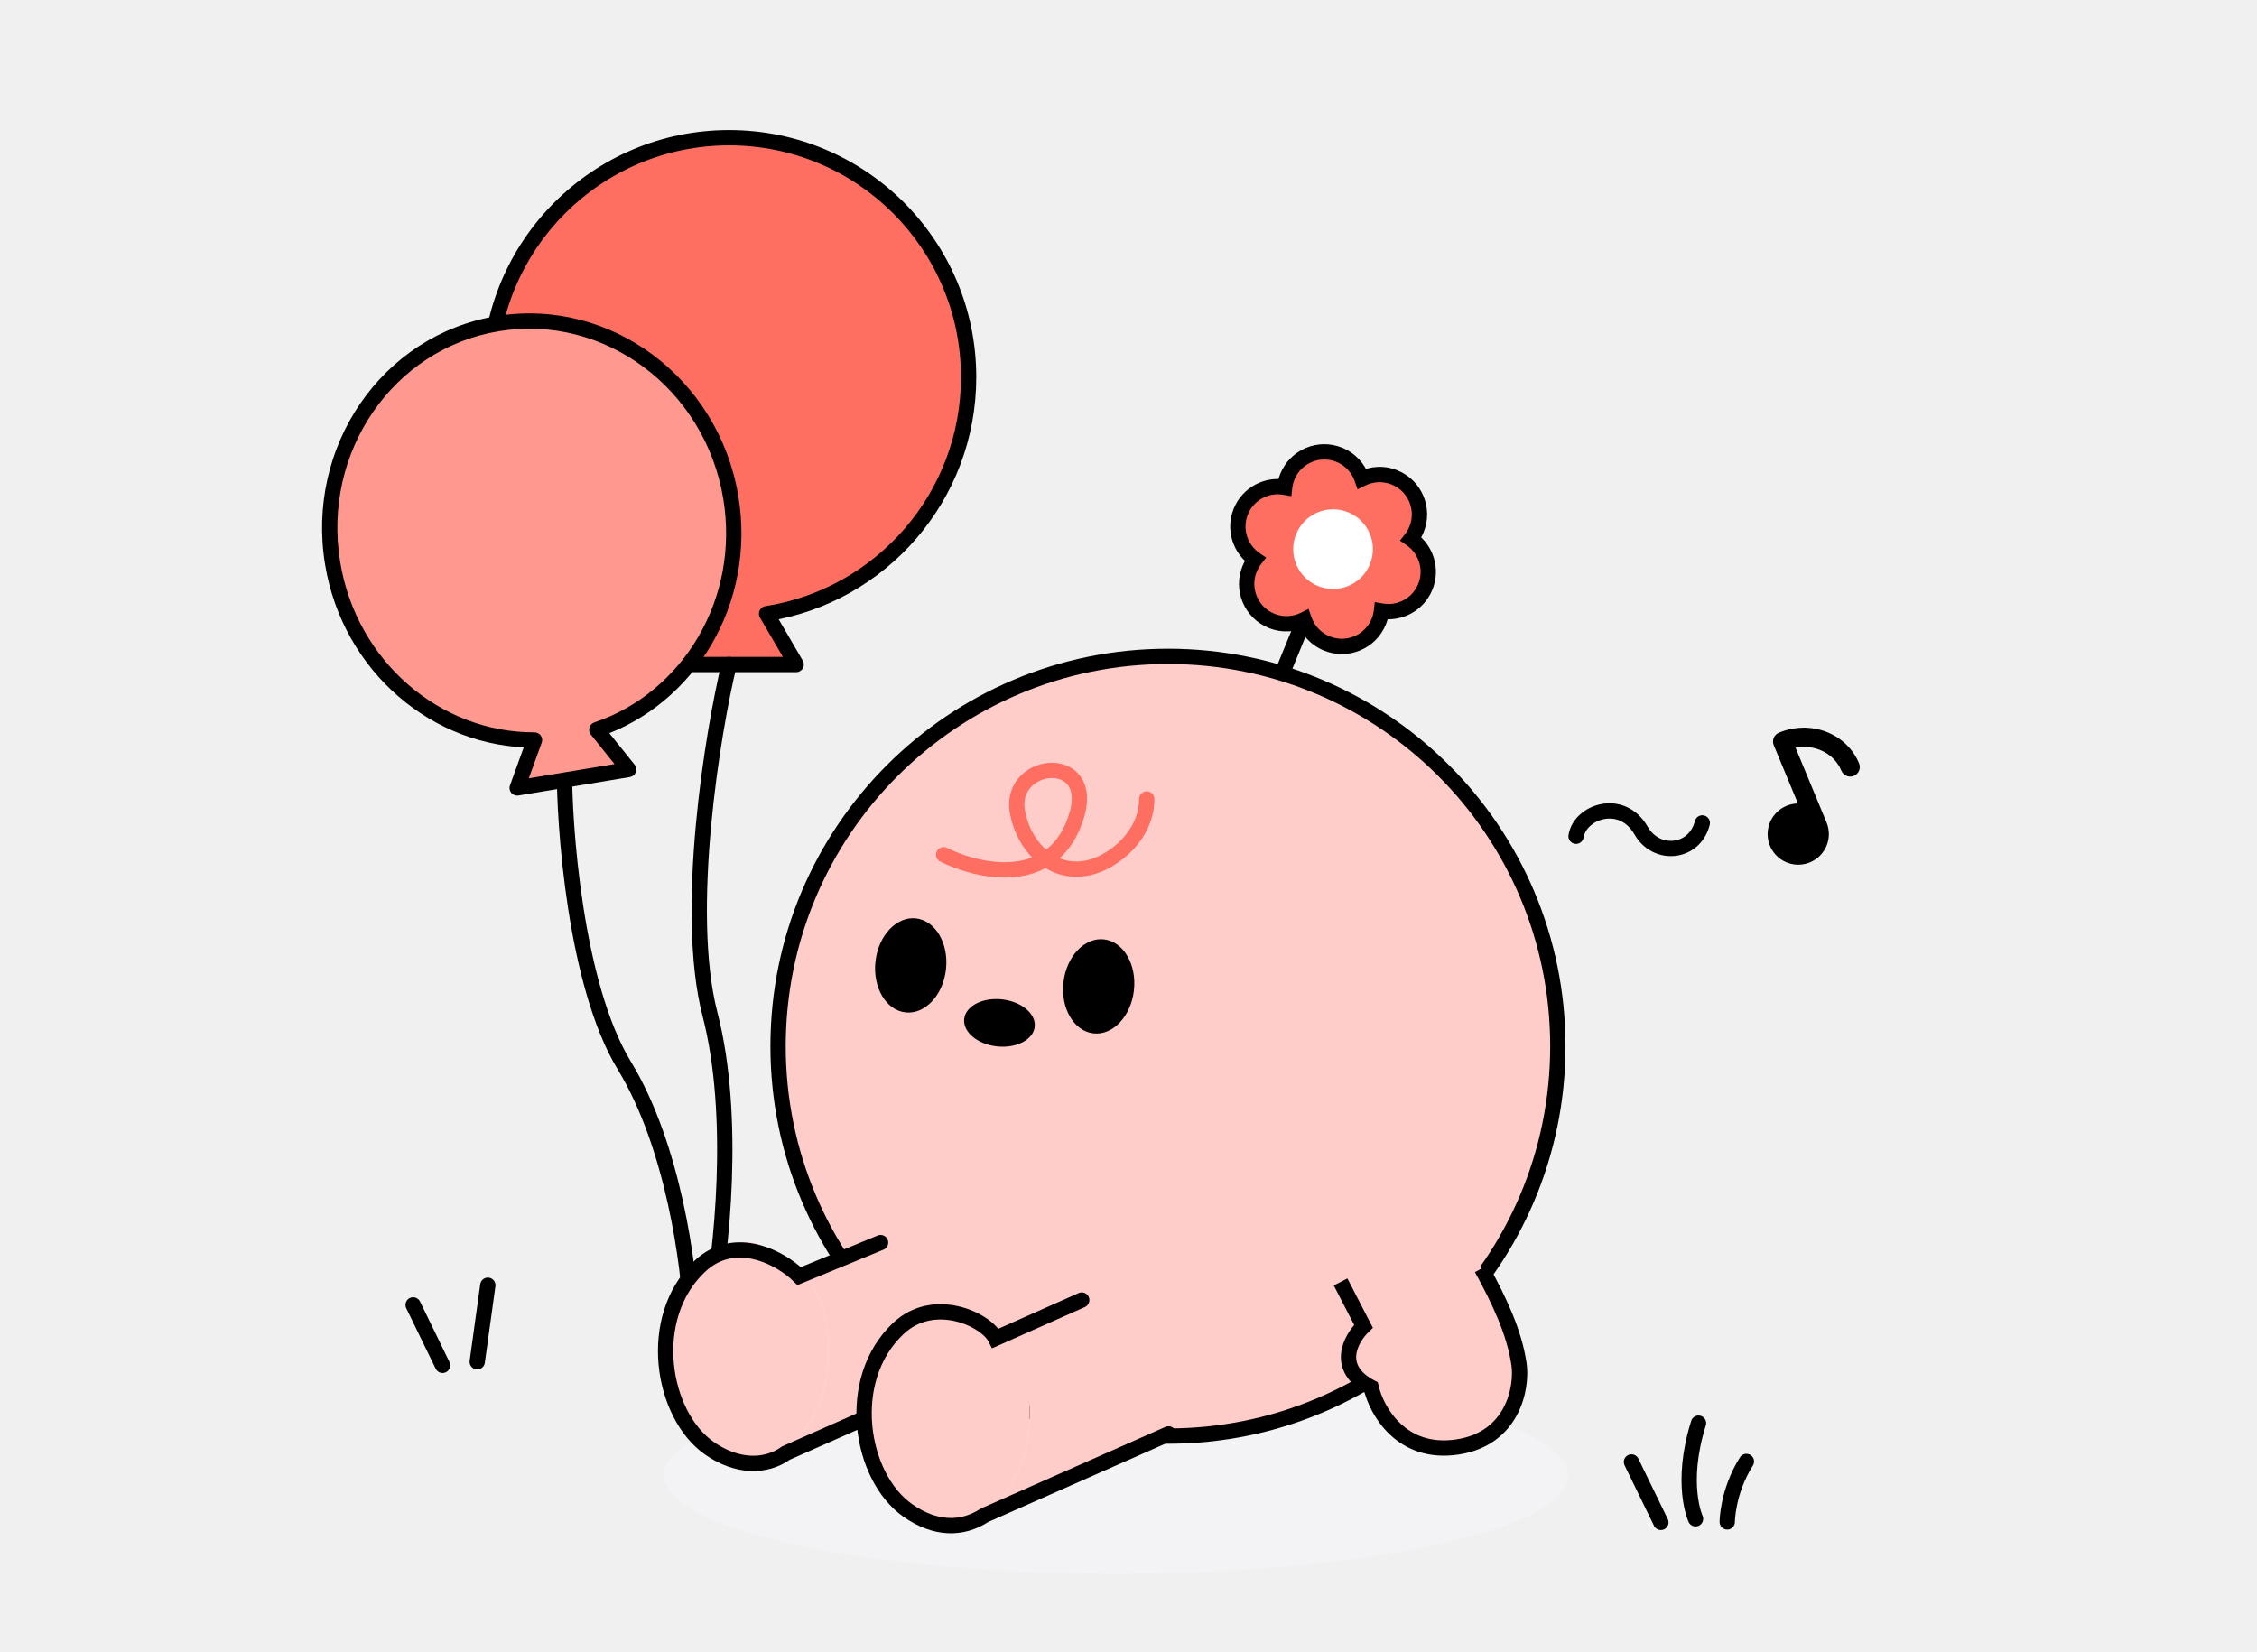
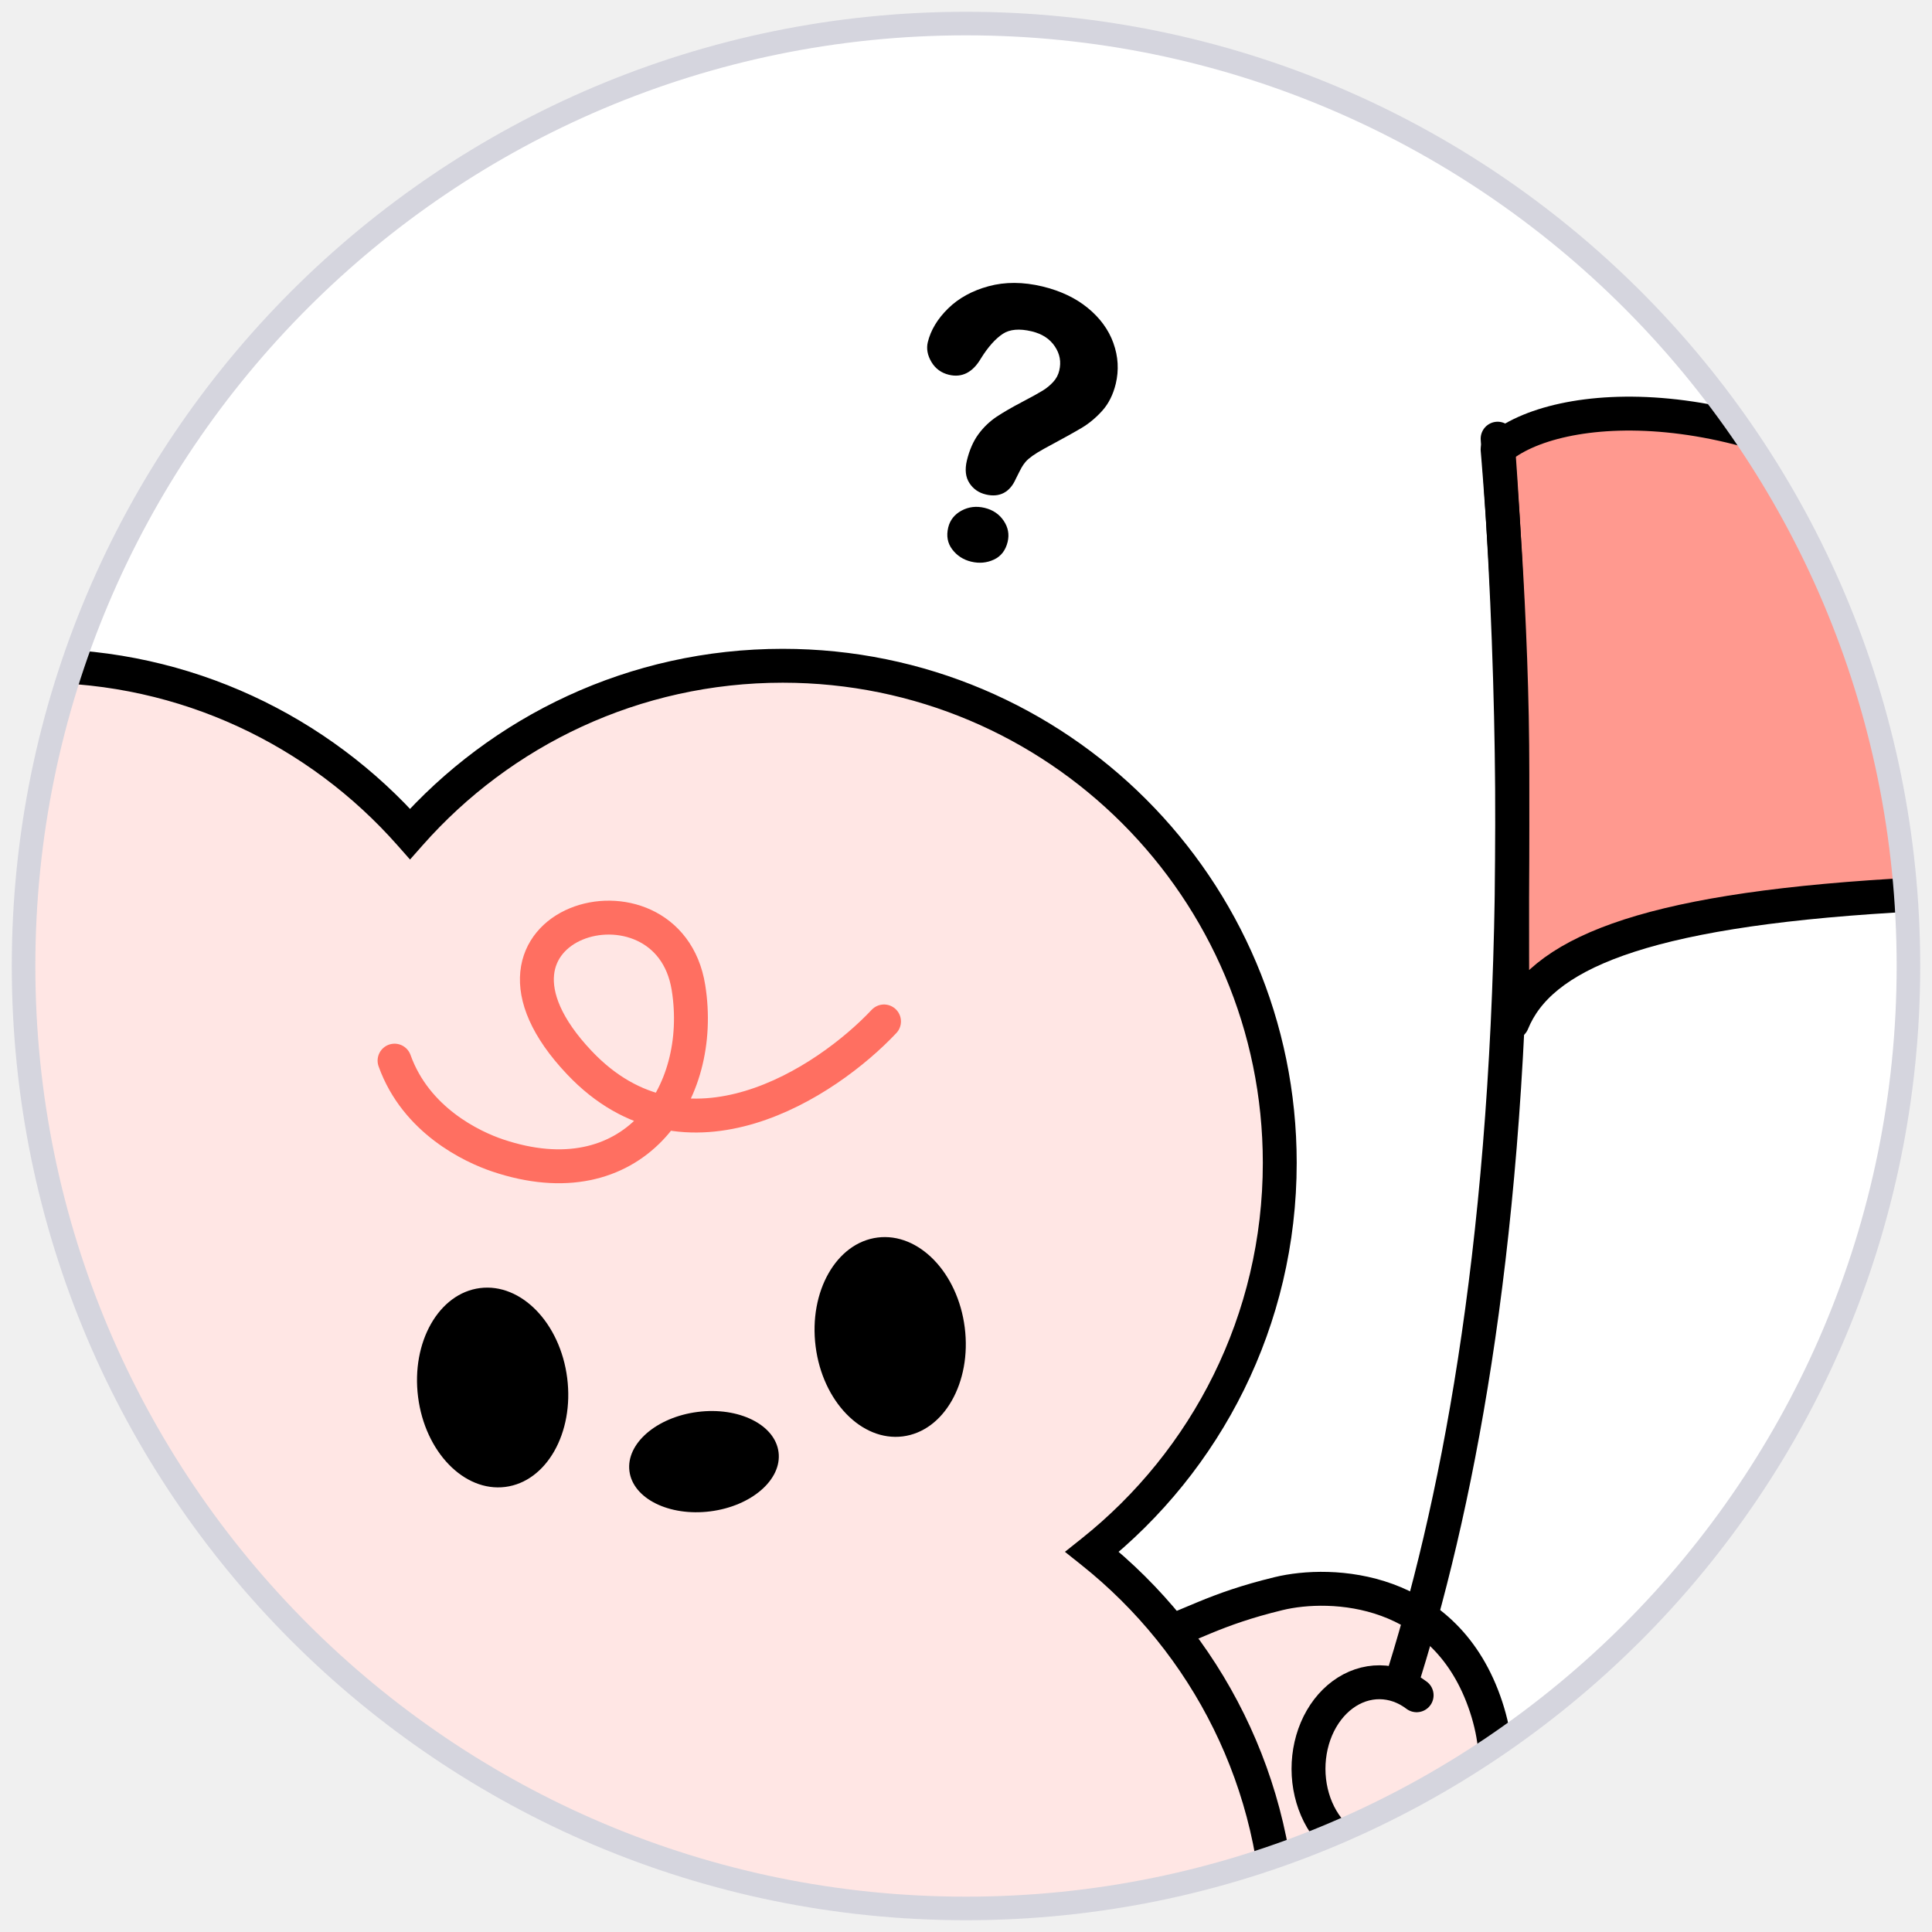
- <svg xmlns="http://www.w3.org/2000/svg" width="205" height="150" viewBox="0 0 205 150" fill="none">
-   <ellipse cx="101.387" cy="134.016" rx="41.083" ry="8.931" fill="#F3F3F6" />
-   <path d="M40.197 124.021L37.525 118.53" stroke="black" stroke-width="1.39" stroke-linecap="round" />
-   <path d="M43.347 123.694L44.309 116.746" stroke="black" stroke-width="1.39" stroke-linecap="round" />
-   <path d="M150.855 138.288L148.183 132.798" stroke="black" stroke-width="1.39" stroke-linecap="round" />
-   <path d="M156.883 138.244C156.883 138.244 156.883 135.509 158.624 132.753" stroke="black" stroke-width="1.39" stroke-linecap="round" />
-   <path d="M154.005 137.962C154.005 137.962 152.534 134.814 154.274 129.273" stroke="black" stroke-width="1.39" stroke-linecap="round" />
-   <path fill-rule="evenodd" clip-rule="evenodd" d="M69.625 55.748C80.024 54.116 87.978 45.117 87.978 34.26C87.978 22.247 78.24 12.508 66.226 12.508C54.213 12.508 44.475 22.247 44.475 34.26C44.475 45.117 52.429 54.116 62.828 55.748L60.136 60.362H72.317L69.625 55.748Z" fill="#FF6F61" />
-   <path d="M69.625 55.748L69.517 55.061C69.291 55.097 69.096 55.242 68.998 55.45C68.899 55.657 68.909 55.9 69.025 56.098L69.625 55.748ZM62.828 55.748L63.428 56.098C63.544 55.9 63.554 55.657 63.455 55.45C63.357 55.242 63.162 55.097 62.935 55.061L62.828 55.748ZM60.136 60.362L59.536 60.012C59.41 60.227 59.409 60.493 59.533 60.708C59.657 60.924 59.887 61.057 60.136 61.057V60.362ZM72.317 60.362V61.057C72.566 61.057 72.796 60.924 72.919 60.708C73.043 60.493 73.043 60.227 72.917 60.012L72.317 60.362ZM87.283 34.26C87.283 44.77 79.583 53.482 69.517 55.061L69.733 56.434C80.465 54.751 88.673 45.465 88.673 34.26H87.283ZM66.226 13.203C77.856 13.203 87.283 22.631 87.283 34.26H88.673C88.673 21.863 78.623 11.813 66.226 11.813V13.203ZM45.169 34.26C45.169 22.631 54.597 13.203 66.226 13.203V11.813C53.829 11.813 43.78 21.863 43.78 34.26H45.169ZM62.935 55.061C52.869 53.482 45.169 44.77 45.169 34.26H43.78C43.78 45.465 51.988 54.751 62.72 56.434L62.935 55.061ZM60.736 60.712L63.428 56.098L62.227 55.398L59.536 60.012L60.736 60.712ZM72.317 59.667H60.136V61.057H72.317V59.667ZM69.025 56.098L71.717 60.712L72.917 60.012L70.225 55.398L69.025 56.098Z" fill="black" />
-   <path d="M66.226 60.362C64.776 66.308 62.05 82.723 64.486 92.12C66.922 101.516 65.501 114.016 64.486 119.092" stroke="black" stroke-width="1.39" stroke-linecap="round" stroke-linejoin="round" />
-   <path d="M51.268 69.492C51.2 74.892 52.246 89.475 56.709 96.799C61.171 104.123 62.601 115.06 62.758 119.613" stroke="black" stroke-width="1.39" stroke-linecap="round" stroke-linejoin="round" />
-   <path fill-rule="evenodd" clip-rule="evenodd" d="M54.201 66.282C62.611 63.439 67.934 54.571 66.38 45.194C64.659 34.818 55.169 27.749 45.183 29.405C35.197 31.061 28.496 40.814 30.216 51.19C31.771 60.567 39.672 67.243 48.55 67.219L46.973 71.575L57.099 69.897L54.201 66.282Z" fill="#FF998F" />
-   <path d="M54.201 66.282L53.978 65.624C53.763 65.696 53.597 65.869 53.534 66.087C53.47 66.305 53.517 66.54 53.659 66.717L54.201 66.282ZM48.55 67.219L49.204 67.456C49.281 67.242 49.249 67.005 49.118 66.819C48.988 66.634 48.775 66.523 48.548 66.524L48.55 67.219ZM46.973 71.575L46.32 71.339C46.236 71.571 46.281 71.83 46.439 72.02C46.597 72.21 46.844 72.301 47.087 72.261L46.973 71.575ZM57.099 69.897L57.213 70.582C57.456 70.542 57.66 70.375 57.748 70.145C57.836 69.914 57.796 69.654 57.641 69.462L57.099 69.897ZM65.694 45.307C67.195 54.362 62.053 62.895 53.978 65.624L54.423 66.94C63.169 63.984 68.673 54.779 67.065 45.08L65.694 45.307ZM45.297 30.09C54.88 28.501 64.032 35.285 65.694 45.307L67.065 45.08C65.286 34.351 55.459 26.997 45.069 28.719L45.297 30.09ZM30.902 51.076C29.24 41.054 35.714 31.679 45.297 30.09L45.069 28.719C34.68 30.442 27.752 40.574 29.531 51.303L30.902 51.076ZM48.548 66.524C40.025 66.547 32.403 60.131 30.902 51.076L29.531 51.303C31.139 61.003 39.319 67.939 48.552 67.914L48.548 66.524ZM47.627 71.812L49.204 67.456L47.897 66.983L46.32 71.339L47.627 71.812ZM56.985 69.211L46.86 70.89L47.087 72.261L57.213 70.582L56.985 69.211ZM53.659 66.717L56.557 70.331L57.641 69.462L54.743 65.847L53.659 66.717Z" fill="black" />
-   <path d="M118.68 55.745L115.765 62.864" stroke="black" stroke-width="1.39" />
-   <path fill-rule="evenodd" clip-rule="evenodd" d="M121.888 47.91C121.208 48.246 120.427 48.369 119.653 48.232C119.617 48.556 119.535 48.88 119.405 49.196C119.276 49.513 119.106 49.801 118.905 50.058C119.553 50.503 120.024 51.138 120.273 51.854C120.952 51.518 121.734 51.396 122.507 51.533C122.544 51.209 122.626 50.885 122.755 50.568C122.885 50.251 123.054 49.963 123.255 49.706C122.608 49.262 122.136 48.626 121.888 47.91ZM125.477 55.505C127.119 55.797 128.798 54.917 129.456 53.311C130.113 51.705 129.533 49.9 128.158 48.956C128.359 48.7 128.528 48.411 128.658 48.095C129.415 46.244 128.529 44.13 126.679 43.373C125.679 42.963 124.601 43.034 123.702 43.478C123.373 42.532 122.655 41.725 121.654 41.316C119.804 40.558 117.69 41.444 116.932 43.294C116.802 43.611 116.721 43.935 116.684 44.259C115.042 43.968 113.362 44.847 112.705 46.453C112.047 48.059 112.628 49.864 114.003 50.808C113.802 51.065 113.633 51.353 113.503 51.67C112.745 53.52 113.631 55.634 115.482 56.392C116.482 56.801 117.56 56.73 118.459 56.286C118.788 57.233 119.506 58.039 120.507 58.449C122.357 59.206 124.471 58.321 125.229 56.47C125.358 56.154 125.44 55.829 125.477 55.505Z" fill="#FF6F61" />
-   <path d="M119.653 48.232L119.775 47.547L119.046 47.418L118.963 48.153L119.653 48.232ZM121.888 47.91L122.544 47.682L122.286 46.939L121.58 47.288L121.888 47.91ZM118.905 50.058L118.358 49.63L117.902 50.212L118.512 50.631L118.905 50.058ZM120.273 51.854L119.617 52.082L119.875 52.826L120.581 52.477L120.273 51.854ZM122.507 51.533L122.386 52.217L123.114 52.346L123.198 51.611L122.507 51.533ZM123.255 49.706L123.803 50.135L124.259 49.552L123.649 49.133L123.255 49.706ZM125.477 55.505L125.598 54.821L124.87 54.692L124.786 55.427L125.477 55.505ZM128.158 48.956L127.611 48.528L127.155 49.111L127.765 49.529L128.158 48.956ZM123.702 43.478L123.046 43.706L123.304 44.45L124.01 44.101L123.702 43.478ZM116.684 44.259L116.563 44.943L117.291 45.072L117.375 44.337L116.684 44.259ZM114.003 50.808L114.55 51.236L115.006 50.654L114.396 50.235L114.003 50.808ZM118.459 56.286L119.115 56.058L118.856 55.314L118.151 55.663L118.459 56.286ZM119.532 48.916C120.455 49.08 121.387 48.933 122.196 48.533L121.58 47.288C121.03 47.559 120.398 47.658 119.775 47.547L119.532 48.916ZM120.048 49.46C120.203 49.083 120.3 48.697 120.344 48.31L118.963 48.153C118.933 48.414 118.867 48.676 118.762 48.933L120.048 49.46ZM119.453 50.486C119.693 50.18 119.894 49.836 120.048 49.46L118.762 48.933C118.657 49.19 118.52 49.423 118.358 49.63L119.453 50.486ZM120.93 51.626C120.633 50.774 120.072 50.016 119.299 49.485L118.512 50.631C119.034 50.989 119.415 51.502 119.617 52.082L120.93 51.626ZM120.581 52.477C121.131 52.205 121.763 52.106 122.386 52.217L122.629 50.849C121.705 50.685 120.774 50.831 119.965 51.231L120.581 52.477ZM122.112 50.305C121.958 50.681 121.861 51.068 121.817 51.454L123.198 51.611C123.228 51.35 123.293 51.088 123.398 50.831L122.112 50.305ZM122.708 49.278C122.468 49.585 122.266 49.928 122.112 50.305L123.398 50.831C123.504 50.575 123.641 50.342 123.803 50.135L122.708 49.278ZM121.231 48.139C121.527 48.99 122.089 49.748 122.862 50.279L123.649 49.133C123.127 48.775 122.746 48.262 122.544 47.682L121.231 48.139ZM125.355 56.19C127.313 56.537 129.315 55.49 130.099 53.575L128.813 53.048C128.282 54.345 126.925 55.057 125.598 54.821L125.355 56.19ZM130.099 53.575C130.883 51.659 130.19 49.509 128.551 48.384L127.765 49.529C128.875 50.292 129.344 51.751 128.813 53.048L130.099 53.575ZM128.705 49.385C128.945 49.078 129.147 48.734 129.301 48.358L128.015 47.831C127.91 48.088 127.773 48.321 127.611 48.528L128.705 49.385ZM129.301 48.358C130.204 46.153 129.148 43.633 126.942 42.73L126.416 44.016C127.911 44.628 128.627 46.336 128.015 47.831L129.301 48.358ZM126.942 42.73C125.75 42.241 124.464 42.327 123.394 42.855L124.01 44.101C124.738 43.742 125.607 43.685 126.416 44.016L126.942 42.73ZM124.359 43.25C123.967 42.123 123.11 41.161 121.917 40.672L121.391 41.959C122.199 42.29 122.779 42.94 123.046 43.706L124.359 43.25ZM121.917 40.672C119.712 39.769 117.192 40.825 116.289 43.031L117.575 43.557C118.187 42.062 119.896 41.346 121.391 41.959L121.917 40.672ZM116.289 43.031C116.135 43.407 116.038 43.794 115.994 44.181L117.375 44.337C117.404 44.076 117.47 43.814 117.575 43.557L116.289 43.031ZM116.806 43.575C114.848 43.227 112.846 44.275 112.062 46.19L113.348 46.717C113.879 45.419 115.236 44.708 116.563 44.943L116.806 43.575ZM112.062 46.19C111.278 48.105 111.971 50.256 113.61 51.381L114.396 50.235C113.285 49.472 112.817 48.014 113.348 46.717L112.062 46.19ZM113.456 50.38C113.216 50.686 113.014 51.03 112.86 51.406L114.146 51.933C114.251 51.676 114.388 51.443 114.55 51.236L113.456 50.38ZM112.86 51.406C111.957 53.612 113.013 56.132 115.218 57.035L115.745 55.748C114.25 55.136 113.534 53.428 114.146 51.933L112.86 51.406ZM115.218 57.035C116.411 57.523 117.697 57.438 118.766 56.909L118.151 55.663C117.423 56.023 116.553 56.079 115.745 55.748L115.218 57.035ZM120.77 57.806C119.962 57.475 119.381 56.824 119.115 56.058L117.802 56.514C118.194 57.641 119.051 58.604 120.244 59.092L120.77 57.806ZM124.586 56.207C123.973 57.702 122.265 58.418 120.77 57.806L120.244 59.092C122.449 59.995 124.969 58.939 125.872 56.734L124.586 56.207ZM124.786 55.427C124.756 55.688 124.691 55.95 124.586 56.207L125.872 56.734C126.026 56.357 126.123 55.971 126.167 55.584L124.786 55.427Z" fill="black" />
-   <circle cx="121.08" cy="49.882" r="3.62" transform="rotate(22.2645 121.08 49.8821)" fill="white" />
-   <circle cx="106.084" cy="95.035" r="35.413" fill="#FFCDC9" stroke="black" stroke-width="1.39" />
-   <path d="M85.709 77.64C88.608 79.106 95.009 80.65 97.418 75.099C100.429 68.162 91.467 68.822 92.422 73.805C93.218 77.954 97.295 80.888 101.648 77.413C102.454 76.769 104.167 75.061 104.158 72.577" stroke="#FF6F61" stroke-width="1.39" stroke-linecap="round" />
-   <ellipse cx="82.72" cy="87.693" rx="3.222" ry="4.296" transform="rotate(6.3656 82.7203 87.693)" fill="black" />
-   <ellipse cx="99.793" cy="89.598" rx="3.222" ry="4.296" transform="rotate(6.3656 99.7935 89.5977)" fill="black" />
-   <ellipse cx="90.779" cy="92.913" rx="2.148" ry="3.222" transform="rotate(96.3656 90.7791 92.9133)" fill="black" />
-   <path d="M123.844 120.473L121.093 115.414C124.218 112.743 131.966 112.392 134.492 115.154C136.788 117.665 136.87 119.825 137.76 124.15C138.074 126.266 137.433 130.687 132.354 131.44C127.276 132.194 125.026 128.144 124.536 126.025C121.191 124.277 122.681 121.595 123.844 120.473Z" fill="#FFCDC9" />
-   <path d="M134.576 115.22C136.211 118.203 137.541 121.032 137.967 123.9C138.281 126.016 137.433 130.687 132.354 131.44C127.276 132.194 125.027 128.144 124.537 126.025C121.191 124.277 122.681 121.595 123.844 120.473L121.763 116.446" stroke="black" stroke-width="1.39" />
-   <path d="M75.248 122.851C75.248 126.909 73.463 130.402 70.898 131.972C69.969 132.541 68.938 132.857 67.853 132.857C63.768 132.857 60.457 128.377 60.457 122.851C60.457 117.325 63.768 112.845 67.853 112.845C69.399 112.845 71.399 114.383 72.586 115.481C74.534 117.283 75.248 119.417 75.248 122.851Z" fill="#FFCDC9" />
-   <path d="M75.248 122.851C75.248 126.909 73.463 130.402 70.898 131.972L95.695 120.241L82.157 112.001L72.586 115.481C74.534 117.283 75.248 119.417 75.248 122.851Z" fill="#FFCDC9" />
-   <path d="M79.982 112.871L72.586 115.916C70.991 114.321 66.792 111.975 63.562 115.021C58.617 119.682 60.081 128.507 64.432 131.552C66.918 133.292 69.541 133.318 71.392 131.987L88.109 124.591" stroke="black" stroke-width="1.39" stroke-linecap="round" />
-   <path d="M93.52 128.507C93.52 132.564 91.735 136.057 89.169 137.628C88.241 138.196 87.21 138.512 86.124 138.512C82.04 138.512 78.728 134.033 78.728 128.507C78.728 122.981 82.04 118.501 86.124 118.501C87.671 118.501 89.106 119.143 90.293 120.241C92.241 122.043 93.52 125.073 93.52 128.507Z" fill="#FFCDC9" />
-   <path d="M93.52 128.507C93.52 132.564 91.735 136.057 89.169 137.628L113.966 125.896L99.61 116.761L90.293 120.241C92.241 122.043 93.52 125.073 93.52 128.507Z" fill="#FFCDC9" />
-   <path d="M98.254 118.092L90.423 121.572C89.553 119.832 84.819 117.631 81.589 120.676C76.644 125.337 78.109 134.162 82.459 137.207C84.945 138.948 87.378 138.973 89.42 137.642L106.136 130.247" stroke="black" stroke-width="1.39" stroke-linecap="round" />
-   <path d="M143.152 75.959C143.5 73.71 147.319 72.402 149.059 75.447C150.449 77.879 153.924 77.532 154.618 74.752" stroke="black" stroke-width="1.39" stroke-linecap="round" stroke-linejoin="round" />
-   <g clip-path="url(#clip0_1628_3699)">
-     <path fill-rule="evenodd" clip-rule="evenodd" d="M161.578 66.553C161.364 66.641 161.195 66.811 161.107 67.024C161.019 67.237 161.019 67.477 161.107 67.69L163.305 72.986C162.709 72.992 162.13 73.189 161.655 73.549C161.179 73.909 160.832 74.413 160.665 74.985C160.497 75.557 160.518 76.168 160.725 76.728C160.931 77.287 161.312 77.766 161.811 78.092C162.31 78.418 162.901 78.576 163.496 78.54C164.092 78.505 164.66 78.28 165.117 77.897C165.574 77.514 165.897 76.994 166.036 76.415C166.175 75.835 166.124 75.225 165.89 74.677L163.083 67.91C163.304 67.869 163.528 67.846 163.753 67.84C164.266 67.83 164.77 67.915 165.233 68.09C165.697 68.265 166.112 68.525 166.457 68.854C166.801 69.182 167.07 69.573 167.249 70.006C167.338 70.219 167.507 70.388 167.721 70.476C167.934 70.564 168.173 70.564 168.386 70.476C168.6 70.388 168.769 70.218 168.857 70.005C168.945 69.791 168.945 69.552 168.857 69.339C168.584 68.681 168.176 68.089 167.658 67.594C167.136 67.1 166.52 66.715 165.847 66.462C165.166 66.205 164.442 66.082 163.714 66.1C162.98 66.118 162.256 66.271 161.578 66.553L161.578 66.553Z" fill="black" />
+ <svg xmlns="http://www.w3.org/2000/svg" width="82" height="82" viewBox="0 0 82 82" fill="none">
+   <g clip-path="url(#clip0_2384_5572)">
+     <rect x="1" y="1" width="80" height="80" rx="40" fill="white" />
+     <path d="M82.381 22.29C74.12 16.324 66.007 16.918 63.563 19.078C63.563 19.078 64.206 26.392 64.187 32.865C64.169 39.338 64.187 43.403 64.187 43.403C65.359 40.527 69.576 38.666 80.372 38.015C91.168 37.365 97.695 29.159 99.609 25.138C96.437 27.632 91.419 28.818 82.381 22.29Z" fill="#FF998F" stroke="black" stroke-width="1.439" stroke-linejoin="round" />
+     <path d="M48.704 69.617L42.631 69.421C41.595 73.632 44.936 81.103 48.736 82.174C52.191 83.148 54.266 82.202 58.764 80.992C60.908 80.285 64.77 77.585 63.074 72.441C61.378 67.297 56.495 67.096 54.265 67.638C51.052 68.42 51.052 68.526 48.704 69.617Z" fill="#FFE6E4" />
+     <path d="M48.837 82.222C52.425 82.35 55.722 82.263 58.627 81.305C60.77 80.598 64.77 77.585 63.074 72.441C61.378 67.297 56.495 67.096 54.265 67.639C51.511 68.309 50.593 68.985 48.704 69.617L43.922 69.563" stroke="black" stroke-width="1.439" />
+     <path d="M33.22 28.257C44.872 28.257 54.317 37.702 54.317 49.354C54.317 56.04 51.206 61.999 46.353 65.864C51.206 69.73 54.317 75.689 54.317 82.375C54.317 94.027 44.872 103.472 33.22 103.472C28.342 103.472 23.852 101.814 20.279 99.034L18.194 108.421C20.569 109.085 25.059 111.584 24.019 116.267C23.57 117.532 21.709 119.849 17.863 118.994L3.438 115.789L6.292 102.943C4.778 103.287 3.204 103.472 1.586 103.472C-10.065 103.472 -19.51 94.027 -19.51 82.375C-19.51 75.689 -16.399 69.73 -11.546 65.864C-16.399 61.999 -19.51 56.04 -19.51 49.354C-19.51 37.702 -10.065 28.257 1.586 28.257C7.885 28.257 13.537 31.018 17.403 35.395C21.268 31.018 26.922 28.257 33.22 28.257Z" fill="#FFE6E4" />
+     <path d="M33.22 28.257V27.538V28.257ZM54.317 49.354H55.036V49.354L54.317 49.354ZM46.353 65.864L45.905 65.302L45.199 65.864L45.905 66.427L46.353 65.864ZM54.317 82.375L55.036 82.375V82.375H54.317ZM33.22 103.472V104.191V103.472ZM20.279 99.034L20.721 98.467L19.823 97.768L19.577 98.878L20.279 99.034ZM18.194 108.421L17.492 108.265L17.344 108.93L18 109.114L18.194 108.421ZM24.019 116.267L24.697 116.507L24.712 116.466L24.721 116.423L24.019 116.267ZM17.863 118.994L17.707 119.696L17.707 119.696L17.863 118.994ZM3.438 115.789L2.736 115.633L2.58 116.335L3.282 116.491L3.438 115.789ZM6.292 102.943L6.994 103.098L7.24 101.989L6.132 102.241L6.292 102.943ZM1.586 103.472L1.586 104.191H1.586V103.472ZM-19.51 82.375L-20.23 82.375V82.375H-19.51ZM-11.546 65.864L-11.098 66.427L-10.392 65.864L-11.098 65.302L-11.546 65.864ZM-19.51 49.354L-20.23 49.354V49.354H-19.51ZM1.586 28.257V27.538H1.586L1.586 28.257ZM17.403 35.395L16.864 35.871L17.403 36.481L17.942 35.871L17.403 35.395ZM33.22 28.257V28.976C44.474 28.976 53.597 38.099 53.598 49.354L54.317 49.354L55.036 49.354C55.036 37.305 45.269 27.538 33.22 27.538V28.257ZM54.317 49.354H53.598C53.598 55.812 50.594 61.567 45.905 65.302L46.353 65.864L46.801 66.427C51.818 62.431 55.036 56.268 55.036 49.354H54.317ZM46.353 65.864L45.905 66.427C50.594 70.162 53.598 75.917 53.598 82.375H54.317H55.036C55.036 75.46 51.818 69.298 46.801 65.302L46.353 65.864ZM54.317 82.375L53.598 82.375C53.597 93.629 44.474 102.753 33.22 102.753V103.472V104.191C45.269 104.191 55.036 94.424 55.036 82.375L54.317 82.375ZM33.22 103.472V102.753C28.508 102.753 24.172 101.152 20.721 98.467L20.279 99.034L19.837 99.602C23.532 102.477 28.176 104.191 33.22 104.191V103.472ZM20.279 99.034L19.577 98.878L17.492 108.265L18.194 108.421L18.896 108.577L20.981 99.19L20.279 99.034ZM18.194 108.421L18 109.114C19.101 109.422 20.697 110.161 21.878 111.345C23.034 112.504 23.772 114.06 23.317 116.111L24.019 116.267L24.721 116.423C25.306 113.791 24.319 111.756 22.897 110.329C21.498 108.927 19.662 108.085 18.388 107.728L18.194 108.421ZM24.019 116.267L23.341 116.026C23.166 116.519 22.686 117.279 21.832 117.817C21 118.34 19.768 118.681 18.019 118.292L17.863 118.994L17.707 119.696C19.803 120.162 21.426 119.772 22.598 119.034C23.748 118.311 24.423 117.28 24.697 116.507L24.019 116.267ZM17.863 118.994L18.019 118.292L3.594 115.087L3.438 115.789L3.282 116.491L17.707 119.696L17.863 118.994ZM3.438 115.789L4.14 115.945L6.994 103.098L6.292 102.943L5.589 102.787L2.736 115.633L3.438 115.789ZM6.292 102.943L6.132 102.241C4.67 102.574 3.149 102.753 1.586 102.753V103.472V104.191C3.259 104.191 4.887 104 6.451 103.644L6.292 102.943ZM1.586 103.472L1.586 102.753C-9.668 102.752 -18.791 93.629 -18.791 82.375H-19.51H-20.23C-20.23 94.424 -10.462 104.191 1.586 104.191L1.586 103.472ZM-19.51 82.375L-18.791 82.375C-18.791 75.917 -15.787 70.162 -11.098 66.427L-11.546 65.864L-11.995 65.302C-17.011 69.298 -20.23 75.46 -20.23 82.375L-19.51 82.375ZM-11.546 65.864L-11.098 65.302C-15.787 61.567 -18.791 55.812 -18.791 49.354H-19.51H-20.23C-20.23 56.268 -17.011 62.431 -11.995 66.427L-11.546 65.864ZM-19.51 49.354L-18.791 49.354C-18.791 38.1 -9.668 28.976 1.586 28.976L1.586 28.257L1.586 27.538C-10.462 27.538 -20.229 37.305 -20.23 49.354L-19.51 49.354ZM1.586 28.257V28.976C7.67 28.976 13.129 31.642 16.864 35.871L17.403 35.395L17.942 34.919C13.946 30.394 8.1 27.538 1.586 27.538V28.257ZM17.403 35.395L17.942 35.871C21.677 31.642 27.137 28.976 33.22 28.976V28.257V27.538C26.707 27.538 20.86 30.394 16.864 34.919L17.403 35.395Z" fill="black" />
+     <path d="M37.52 43.353C35.096 45.93 29.113 49.888 24.586 45.098C18.926 39.111 28.35 36.46 29.221 41.918C29.947 46.462 26.861 50.981 21.113 49.038C20.048 48.678 17.659 47.565 16.746 45.017" stroke="#FF6F61" stroke-width="1.439" stroke-linecap="round" />
+     <ellipse cx="20.909" cy="58.89" rx="3.19" ry="4.254" transform="rotate(-7.24189 20.9087 58.8897)" fill="black" />
+     <ellipse cx="37.782" cy="56.745" rx="3.19" ry="4.254" transform="rotate(-7.24189 37.7823 56.7454)" fill="black" />
+     <ellipse cx="29.88" cy="62.036" rx="2.127" ry="3.19" transform="rotate(82.7581 29.8795 62.036)" fill="black" />
+     <path d="M54.843 82.415C59.28 74.307 66.317 56.713 63.564 18.619" stroke="black" stroke-width="1.439" stroke-linecap="round" />
+     <path d="M59.831 75.48C59.831 77.508 61.289 78.744 59.322 78.744C57.355 78.744 55.761 77.1 55.761 75.072C55.761 73.044 57.355 71.4 59.322 71.4C61.289 71.4 59.831 73.452 59.831 75.48Z" fill="#FFE6E4" />
+     <path d="M58.987 78.703C58.439 78.803 57.879 78.717 57.369 78.453C56.859 78.189 56.419 77.758 56.097 77.207C55.775 76.657 55.584 76.008 55.544 75.334C55.505 74.659 55.619 73.984 55.873 73.383C56.128 72.782 56.514 72.279 56.988 71.929C57.462 71.579 58.006 71.396 58.56 71.4C59.114 71.404 59.656 71.595 60.126 71.952" stroke="black" stroke-width="1.439" stroke-linecap="round" />
+     <path d="M-10.203 65.717C-7.708 65.305 -2.754 65.63 0.113 70.136L0.189 70.27C0.508 70.904 0.335 71.678 -0.222 72.117L-0.347 72.206C-1.002 72.623 -1.857 72.468 -2.328 71.871L-2.417 71.746C-4.37 68.677 -7.841 68.37 -9.654 68.664L-9.994 68.731C-10.751 68.905 -11.505 68.474 -11.75 67.754L-11.792 67.607C-11.978 66.8 -11.475 65.995 -10.668 65.809L-10.203 65.717Z" fill="#FF998F" stroke="black" stroke-width="1.439" stroke-linecap="round" stroke-linejoin="round" />
+     <path d="M2.086 72.251L-3.876 71.079C-5.577 75.069 -3.484 82.98 0.093 84.65C3.346 86.168 5.547 85.569 10.181 85.099C12.411 84.747 16.658 82.706 15.813 77.355C14.969 72.005 10.182 71.02 7.894 71.195C5.078 68.38 2.849 70.726 2.086 72.251Z" fill="#FFE6E4" />
+     <path d="M0.187 84.714C3.706 85.418 6.974 85.863 9.996 85.386C12.225 85.034 16.659 82.706 15.814 77.355C14.969 72.005 10.182 71.02 7.894 71.195C5.078 68.38 2.849 70.726 2.086 72.251L-2.625 71.428" stroke="black" stroke-width="1.439" />
+     <path d="M41.789 21.555C41.438 21.471 41.112 21.51 40.811 21.672C40.51 21.835 40.321 22.074 40.245 22.39C40.16 22.747 40.217 23.058 40.419 23.322C40.621 23.587 40.888 23.759 41.222 23.839C41.562 23.921 41.883 23.891 42.185 23.751C42.487 23.61 42.681 23.359 42.768 22.996C42.844 22.68 42.788 22.382 42.599 22.102C42.41 21.822 42.14 21.639 41.789 21.555ZM47.257 14.562C47.053 13.995 46.686 13.492 46.166 13.068C45.65 12.646 45.004 12.341 44.245 12.158C43.428 11.962 42.661 11.958 41.964 12.147C41.266 12.335 40.687 12.654 40.24 13.093C39.79 13.534 39.501 14.016 39.378 14.526C39.313 14.799 39.365 15.08 39.532 15.362C39.701 15.646 39.951 15.829 40.276 15.907C40.83 16.04 41.288 15.805 41.633 15.214C41.936 14.727 42.249 14.376 42.563 14.169C42.858 13.975 43.27 13.939 43.787 14.063C44.233 14.17 44.555 14.38 44.772 14.704C44.986 15.025 45.046 15.36 44.958 15.729C44.916 15.908 44.829 16.073 44.704 16.208C44.572 16.353 44.419 16.478 44.252 16.58C44.075 16.689 43.787 16.848 43.398 17.052C42.943 17.29 42.571 17.507 42.293 17.692C41.998 17.891 41.739 18.14 41.529 18.427C41.31 18.724 41.145 19.101 41.037 19.547C40.946 19.928 40.981 20.249 41.143 20.5C41.303 20.75 41.537 20.914 41.841 20.987C42.42 21.126 42.861 20.897 43.111 20.33C43.227 20.097 43.309 19.935 43.36 19.843C43.407 19.76 43.465 19.677 43.533 19.597C43.6 19.52 43.696 19.437 43.819 19.349C43.947 19.258 44.117 19.154 44.32 19.042C45.079 18.634 45.617 18.335 45.919 18.155C46.23 17.968 46.521 17.725 46.785 17.431C47.054 17.13 47.246 16.746 47.356 16.29C47.495 15.712 47.461 15.131 47.256 14.562" fill="black" />
  </g>
+   <rect x="1" y="1" width="80" height="80" rx="40" stroke="#D5D5DE" />
  <defs>
-     <clipPath id="clip0_1628_3699">
-       <rect width="12.181" height="12.181" fill="white" transform="translate(156.355 68.6006) rotate(-22.5352)" />
+     <clipPath id="clip0_2384_5572">
+       <rect x="1" y="1" width="80" height="80" rx="40" fill="white" />
    </clipPath>
  </defs>
</svg>
